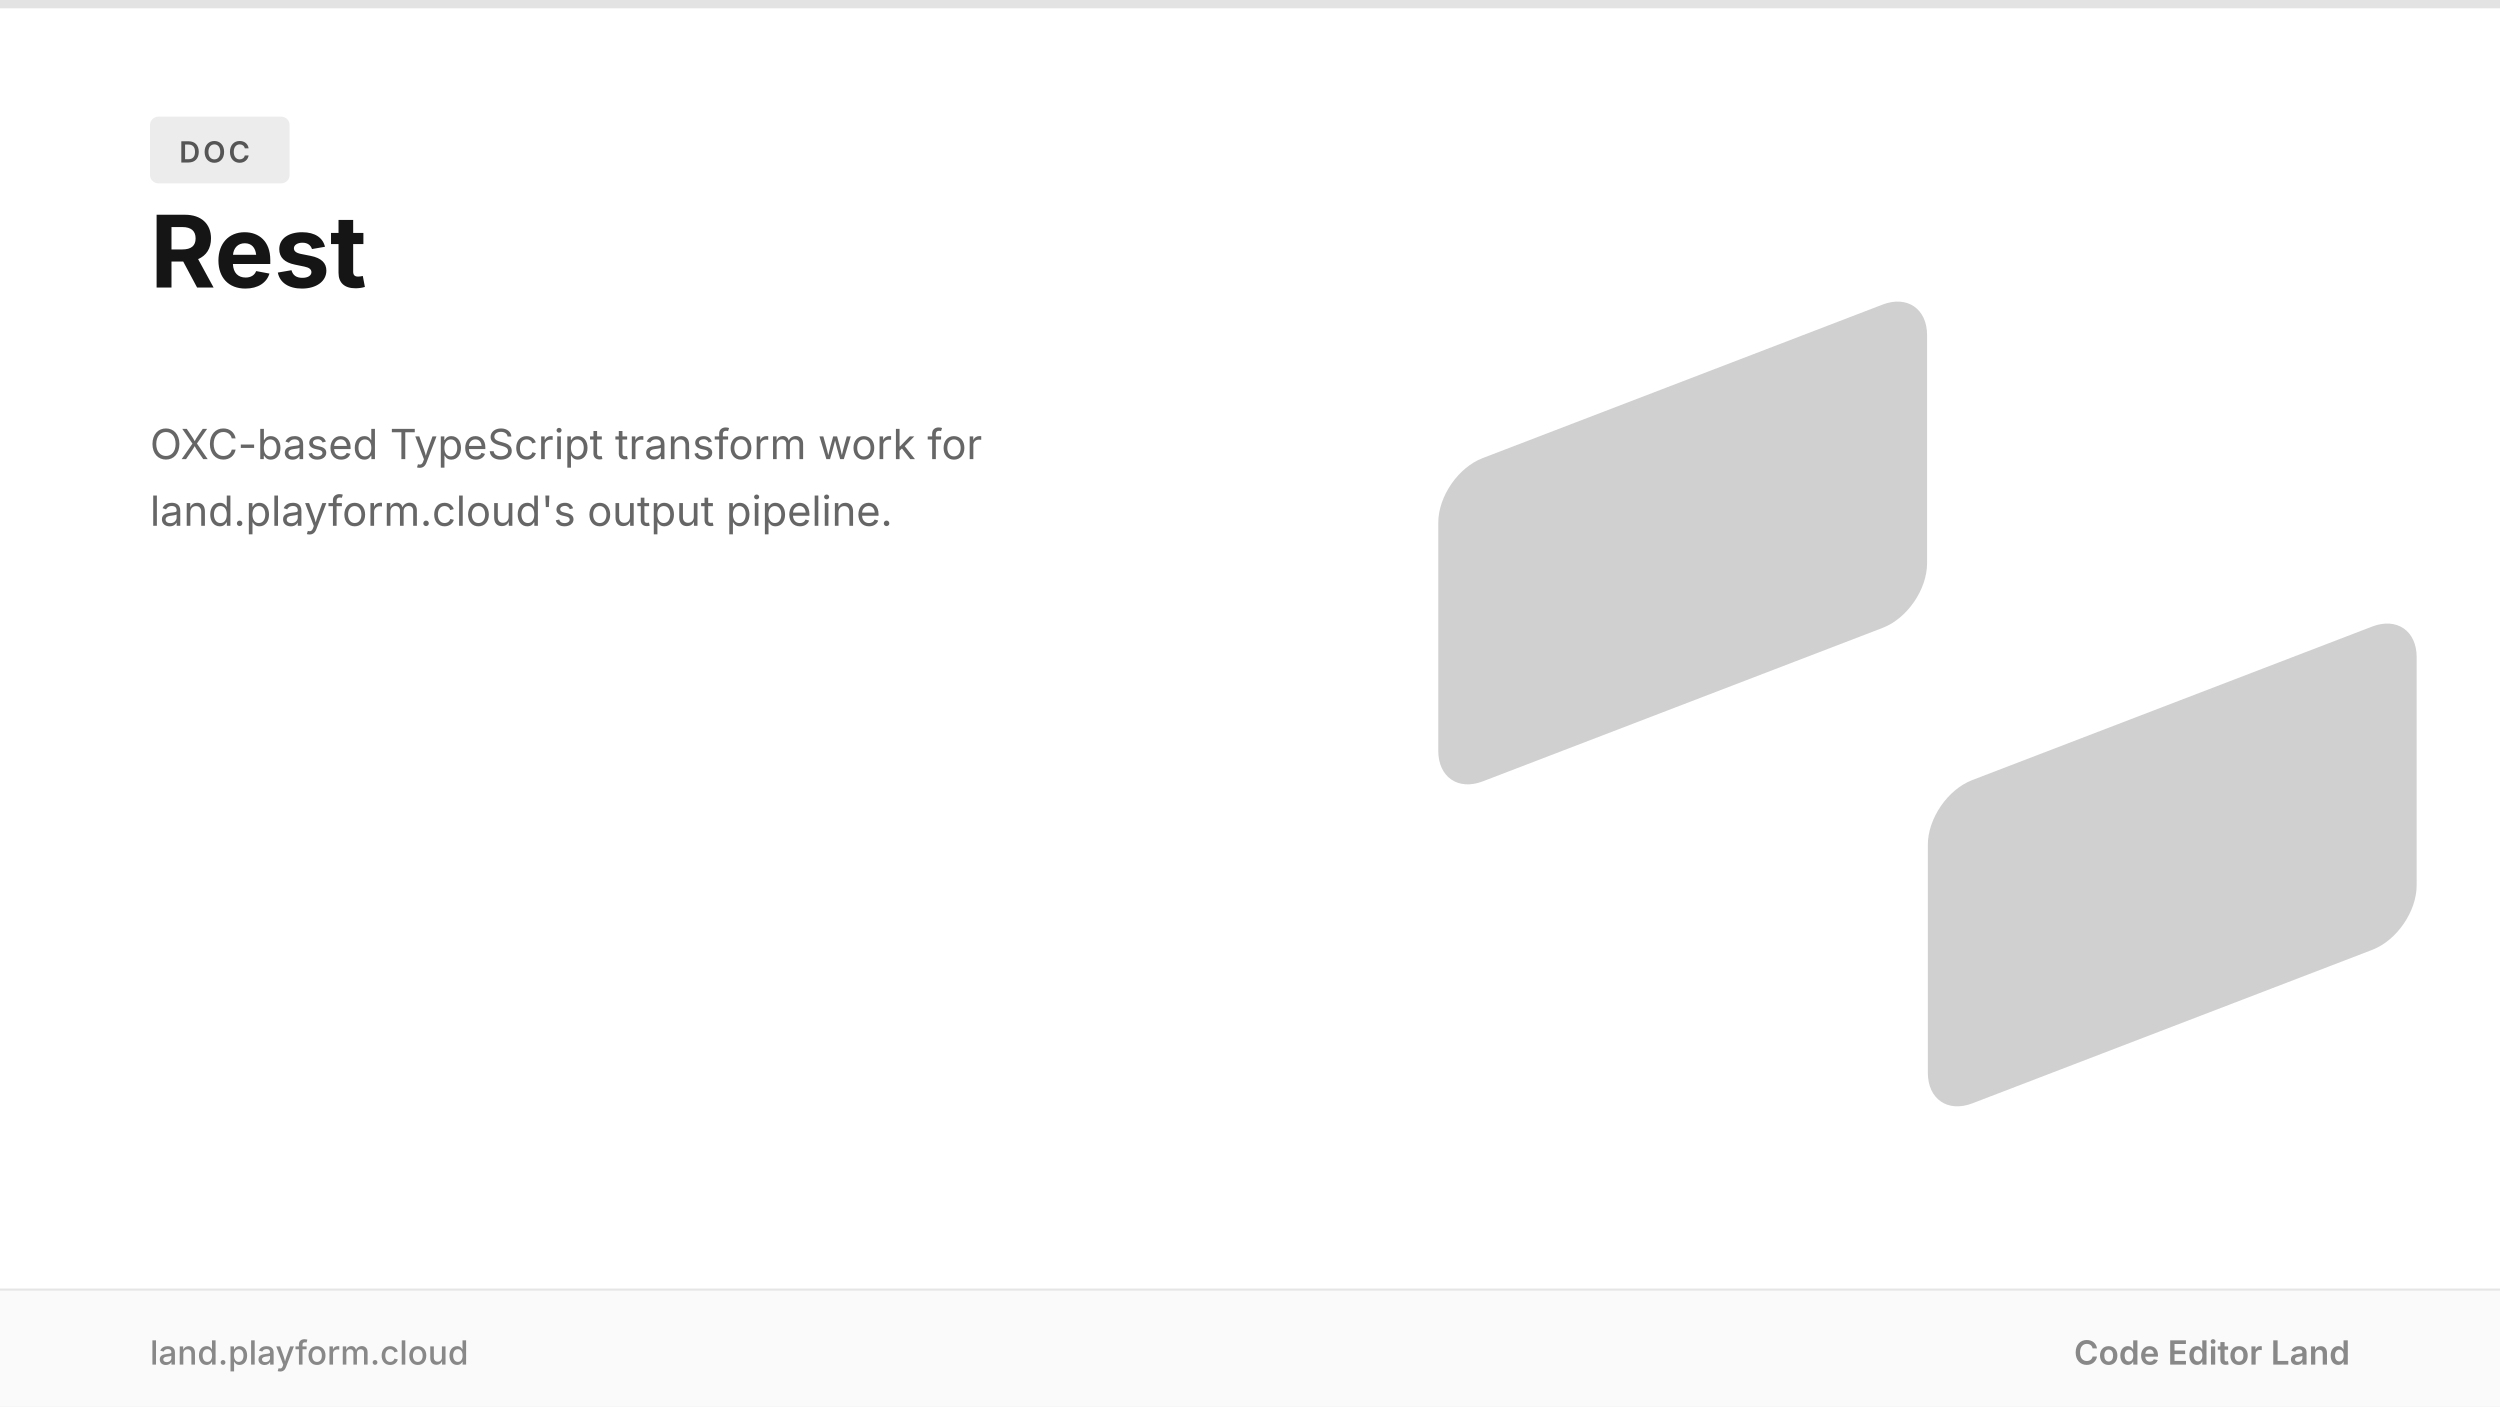
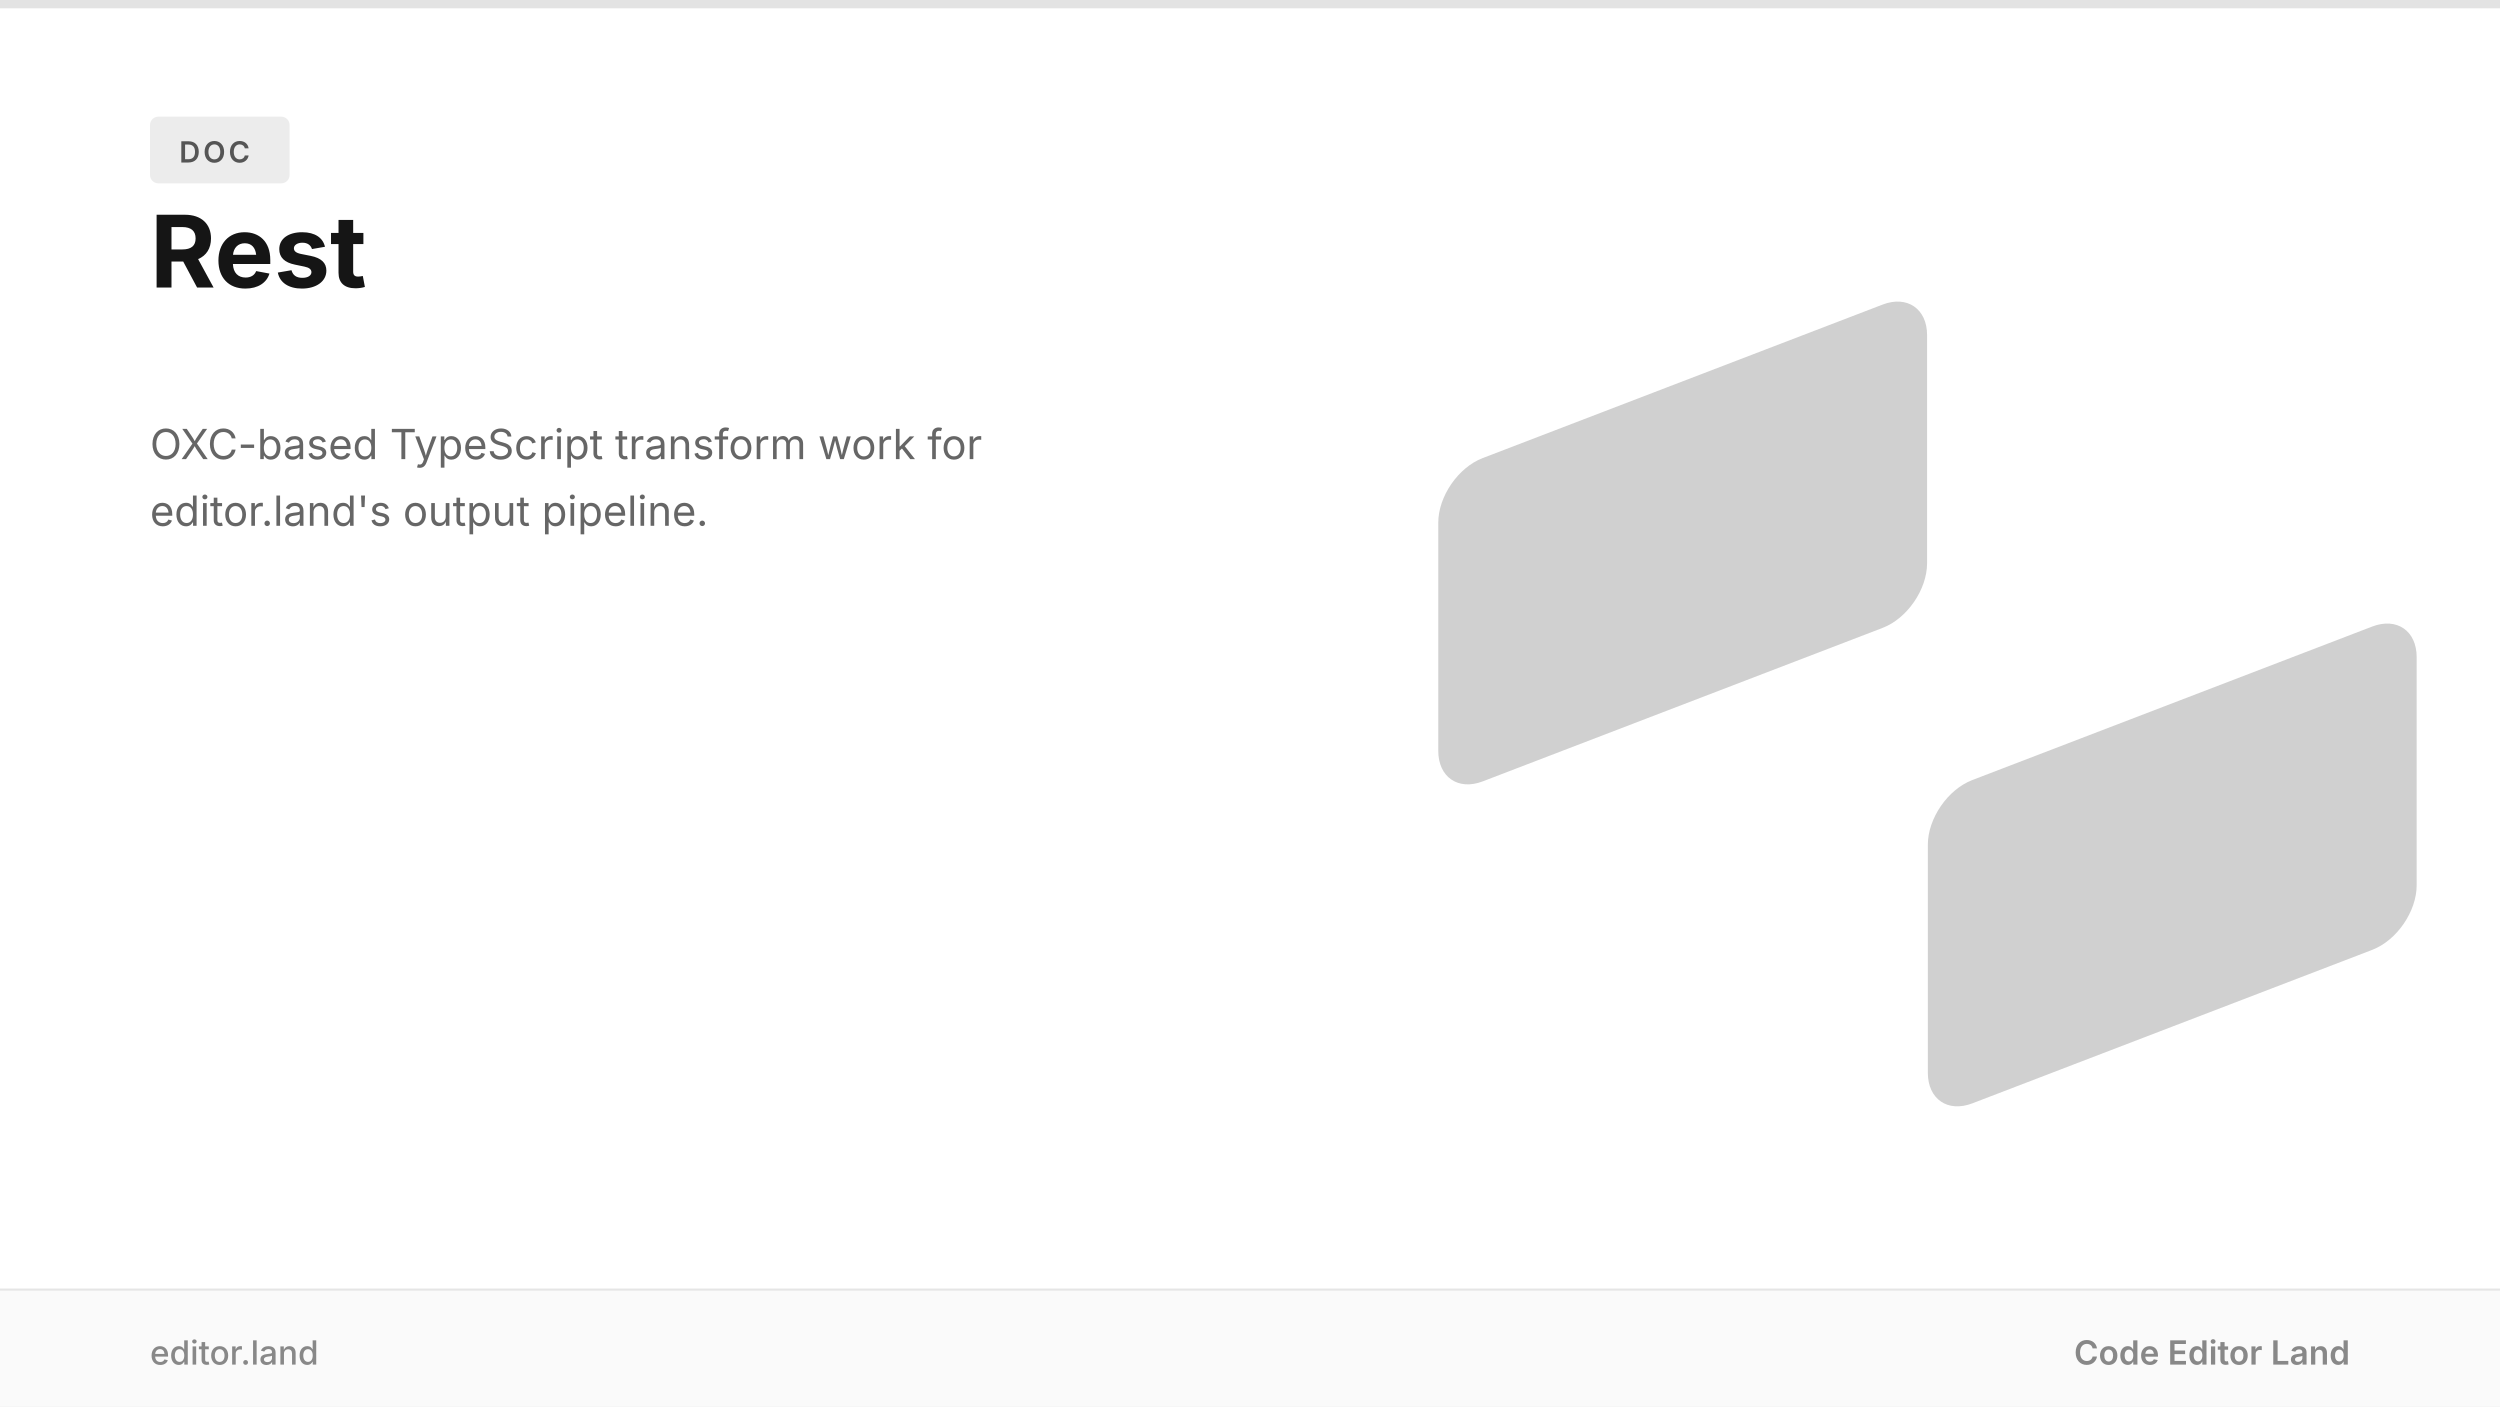
<svg xmlns="http://www.w3.org/2000/svg" width="1200" height="675" viewBox="0 0 1200 675">
  <path fill="#fff" d="M0 0h1200v675H0z" />
  <path fill="#151515" fill-opacity=".12" d="M0 0h1200v4H0z" />
  <rect width="1005.28" height="620.771" fill="#151515" fill-opacity=".2" rx="91.389" transform="matrix(-.2334 .08959 0 .25 925 138)" />
  <rect width="1005.28" height="620.771" fill="#151515" fill-opacity=".2" rx="91.389" transform="matrix(-.2334 .08959 0 .25 1160 292.55)" />
  <rect width="67" height="32" x="72" y="56" fill="#151515" fill-opacity=".08" rx="4" />
  <text x="86" y="78" fill="#555" font-family="system-ui, -apple-system, 'Segoe UI', sans-serif" font-size="14" font-weight="600" letter-spacing=".1em">DOC</text>
  <text x="72" y="138" fill="#151515" font-family="system-ui, -apple-system, 'Segoe UI', sans-serif" font-size="48" font-weight="700">Rest</text>
  <text x="72" y="220.4" fill="#666" font-family="system-ui, -apple-system, 'Segoe UI', sans-serif" font-size="20" font-weight="400">OXC-based TypeScript transform work for</text>
-   <text x="72" y="252.4" fill="#666" font-family="system-ui, -apple-system, 'Segoe UI', sans-serif" font-size="20" font-weight="400">land.playform.cloud's output pipeline.</text>
+   <text x="72" y="252.4" fill="#666" font-family="system-ui, -apple-system, 'Segoe UI', sans-serif" font-size="20" font-weight="400">editor.land's output pipeline.</text>
  <path fill="#fafafa" d="M0 619h1200v56H0z" />
  <path stroke="#e5e5e5" d="M0 619h1200" />
-   <text x="72" y="655" fill="#888" font-family="system-ui, -apple-system, 'Segoe UI', sans-serif" font-size="16" font-weight="500">land.playform.cloud</text>
+   <text x="72" y="655" fill="#888" font-family="system-ui, -apple-system, 'Segoe UI', sans-serif" font-size="16" font-weight="500">editor.land</text>
  <text x="1128" y="655" fill="#888" font-family="system-ui, -apple-system, 'Segoe UI', sans-serif" font-size="16" font-weight="600" text-anchor="end">Code Editor Land</text>
</svg>
